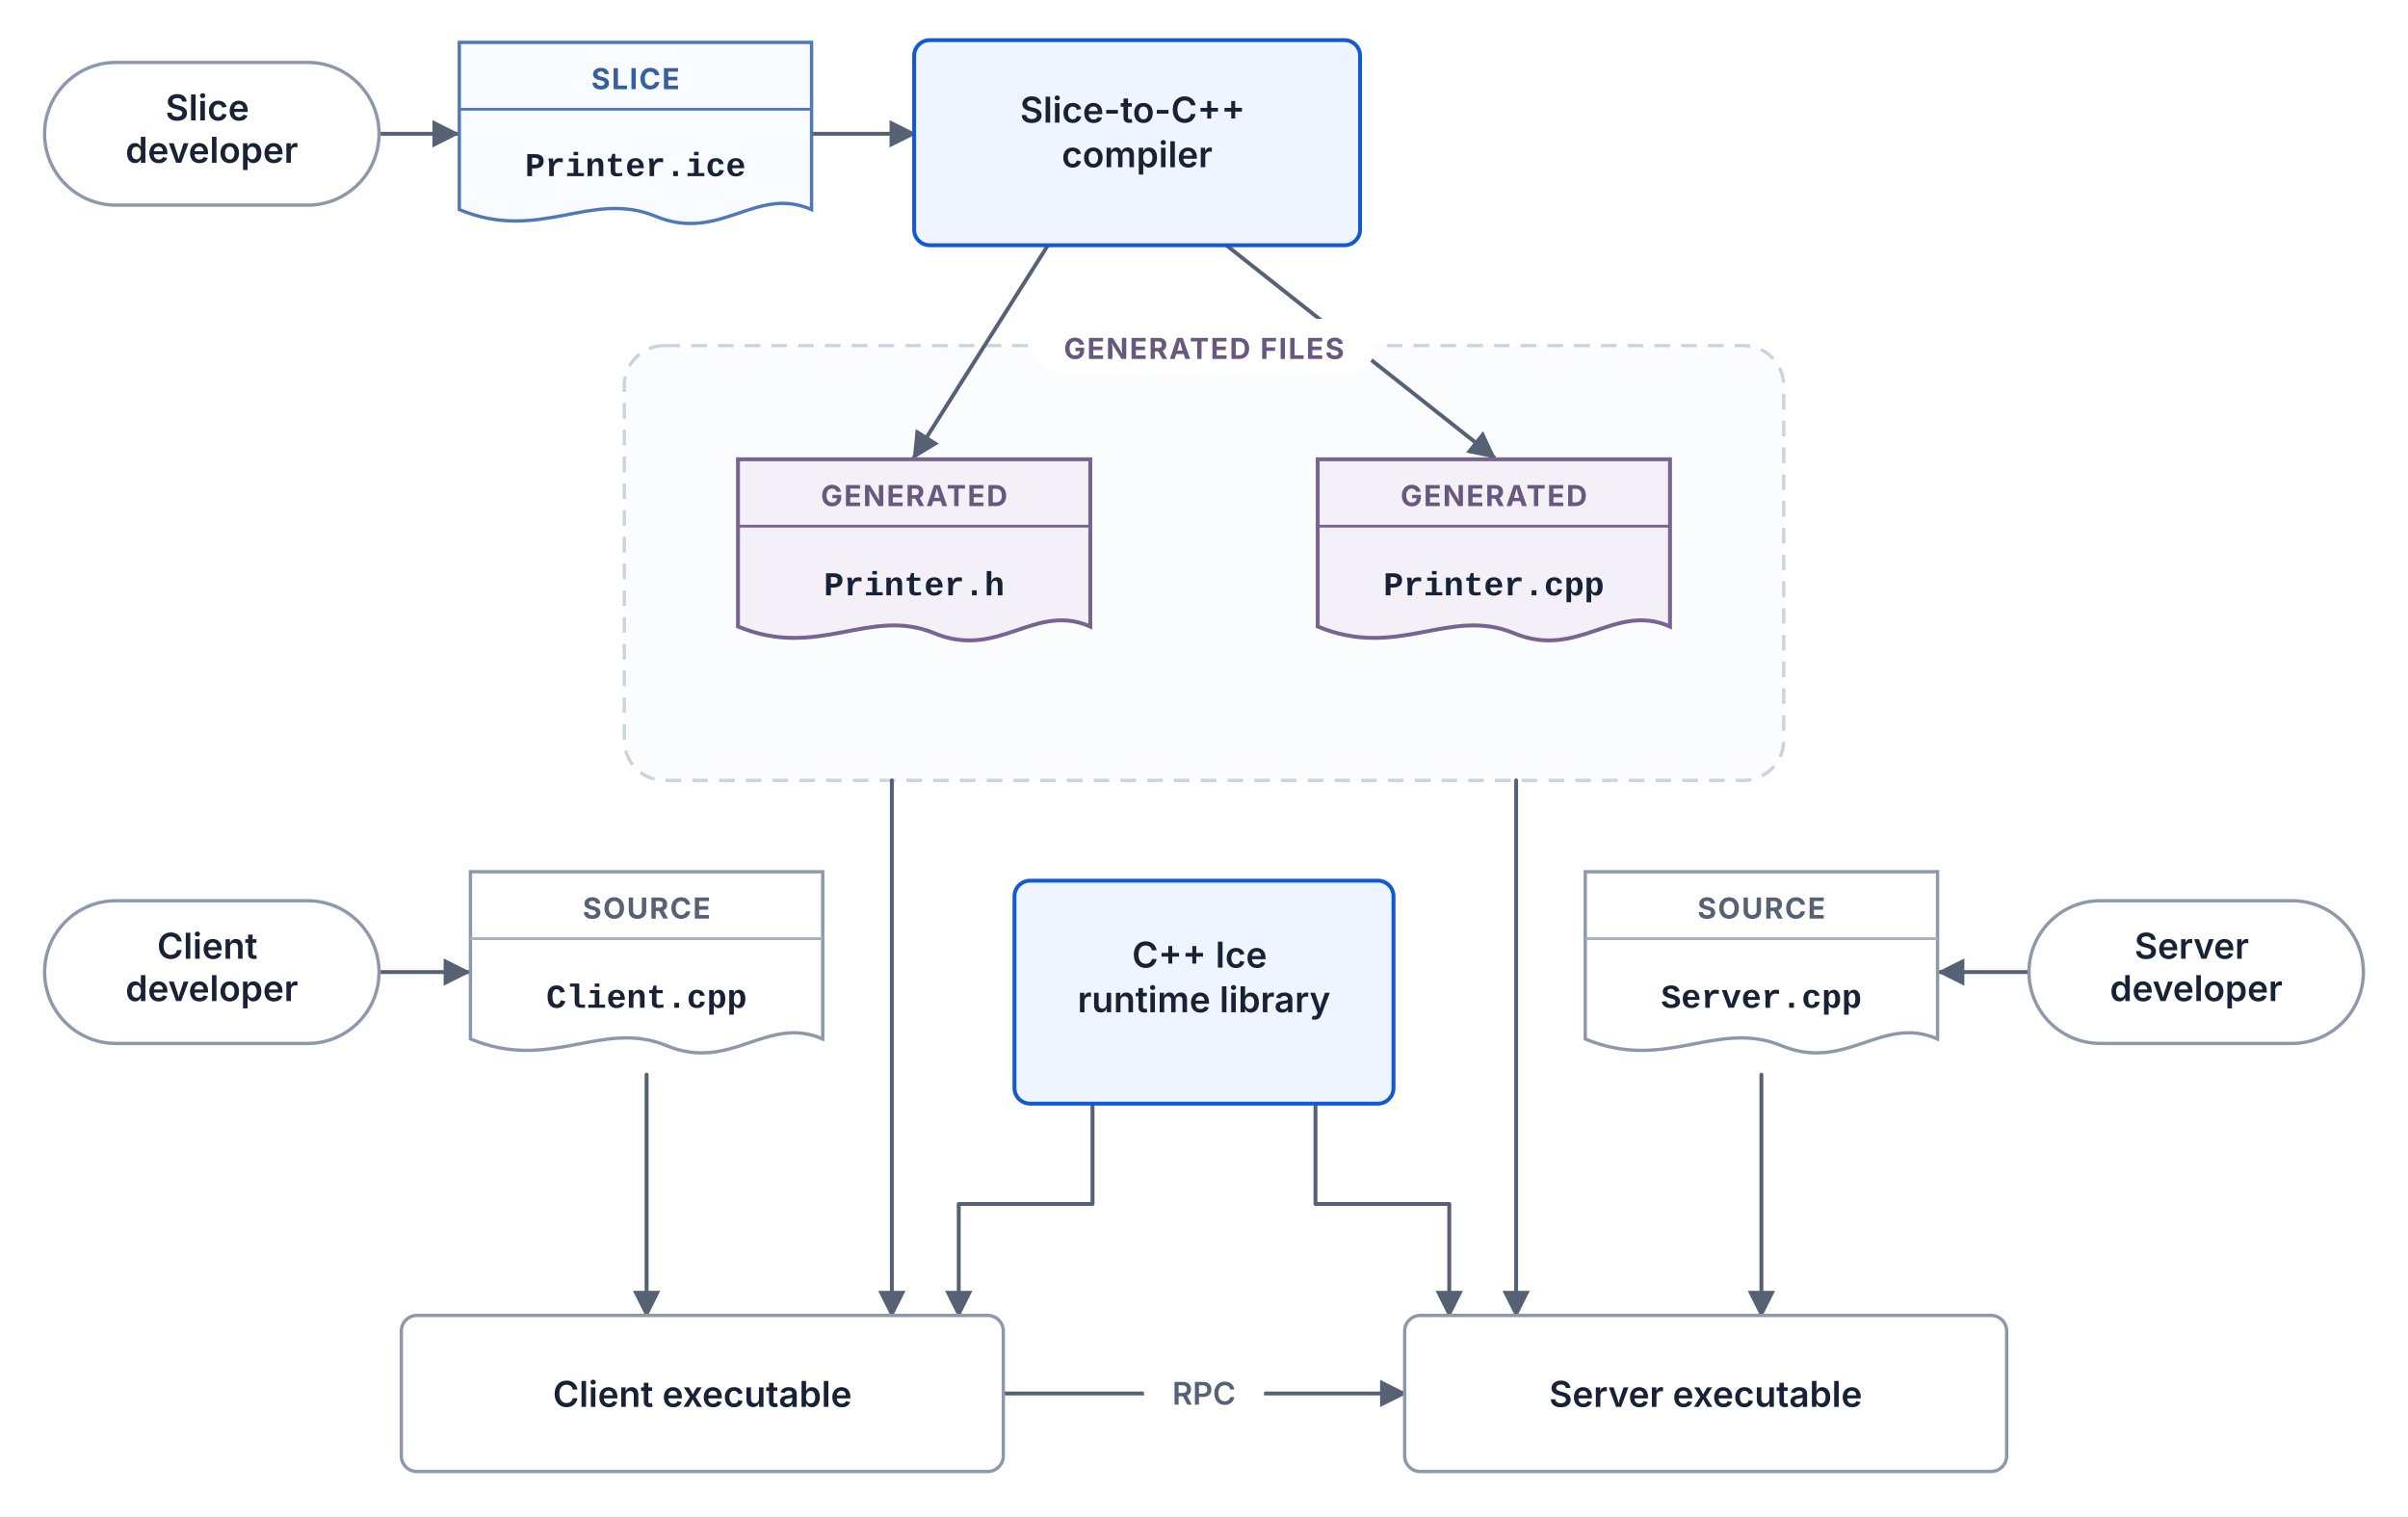
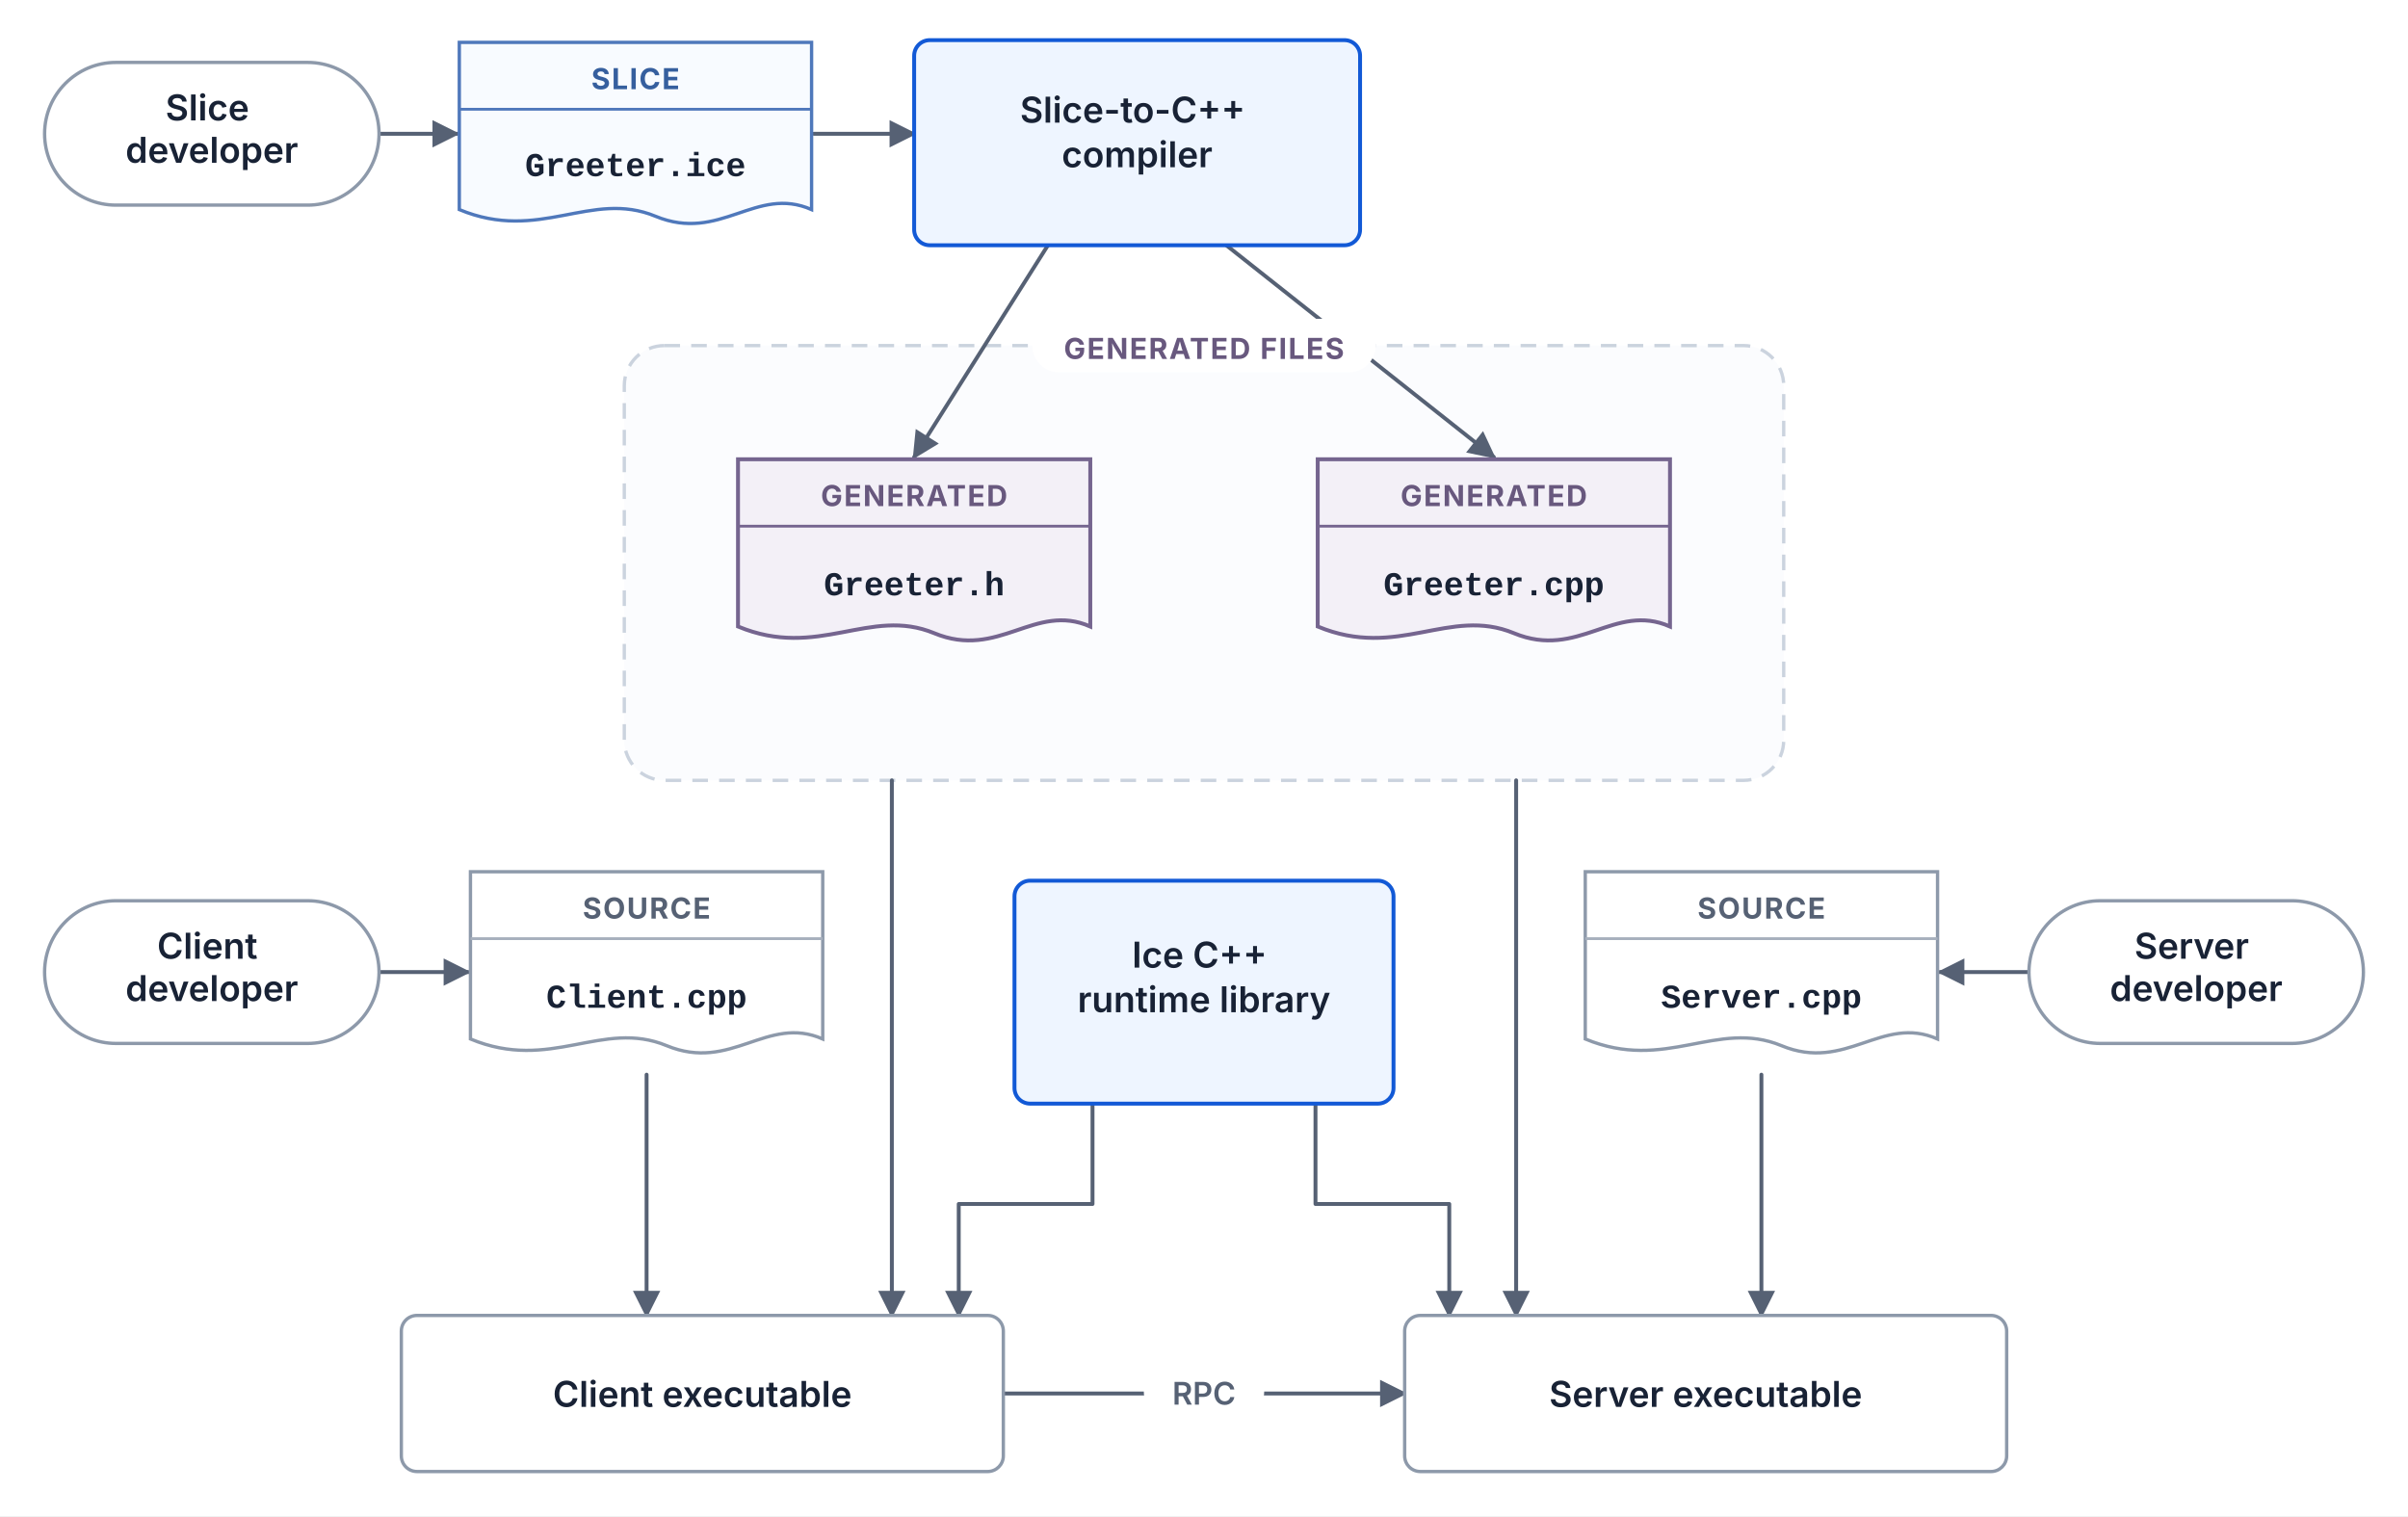
<svg xmlns="http://www.w3.org/2000/svg" viewBox="0 0 1080 680" role="img" aria-labelledby="title description">
  <defs>
    <marker id="arrow" viewBox="0 0 8 8" refX="7.2" refY="4" markerWidth="7" markerHeight="7" orient="auto">
      <path d="M 0 0 L 8 4 L 0 8 Z" fill="#566174" />
    </marker>
    <symbol id="document-shape" viewBox="0 0 160 92" preserveAspectRatio="none">
      <path d="M 1 1 H 159 V 76 C 134 65 118 91 89 79 C 60 67 37 91 1 76 Z" vector-effect="non-scaling-stroke" />
    </symbol>
  </defs>
  <style>
    text {
      fill: #182235;
      font-family: Inter, ui-sans-serif, system-ui, -apple-system, BlinkMacSystemFont, "Segoe UI", sans-serif;
    }

    .generated-files-boundary {
      fill: #fbfcfe;
      stroke: #cbd3de;
      stroke-dasharray: 7 5;
      stroke-width: 1.5;
    }

    .actor,
    .executable {
      fill: #ffffff;
      stroke: #8d99aa;
      stroke-width: 1.5;
    }

    .compiler,
    .runtime-library {
      fill: #eef5ff;
      stroke: #1259d6;
      stroke-width: 1.75;
    }

    .slice-document {
      fill: #f8fbff;
      stroke: #4f78bb;
      stroke-width: 1.5;
    }

    .generated-document {
      fill: #f3f0f7;
      stroke: #75658f;
      stroke-width: 1.75;
    }

    .source-document {
      fill: #ffffff;
      stroke: #8d99aa;
      stroke-width: 1.5;
    }

    .slice-divider,
    .generated-divider,
    .source-divider {
      stroke-width: 1.25;
    }

    .slice-divider {
      stroke: #4f78bb;
    }

    .generated-divider {
      stroke: #75658f;
    }

    .source-divider {
      stroke: #a6afbc;
    }

    .connector {
      fill: none;
      stroke: #566174;
      stroke-linecap: round;
      stroke-linejoin: round;
      stroke-width: 1.75;
    }

    .one-way {
      marker-end: url(#arrow);
    }

    .group-label-background,
    .connector-label-background {
      fill: #ffffff;
    }

    .group-label,
    .category-badge {
      font-size: 13px;
      font-weight: 750;
      letter-spacing: 0.05em;
      text-anchor: middle;
    }

    .group-label,
    .generated-badge {
      fill: #68587e;
    }

    .source-badge {
      fill: #566174;
    }

    .slice-badge {
      fill: #365f9e;
    }

    .actor-label,
    .component-label,
    .executable-label {
      font-size: 16px;
      font-weight: 600;
      text-anchor: middle;
    }

    .file-label {
      font-family: ui-monospace, SFMono-Regular, Menlo, Monaco, Consolas, "Liberation Mono", monospace;
      font-size: 15px;
      font-weight: 600;
      text-anchor: middle;
    }

    .connector-label {
      fill: #566174;
      font-size: 14px;
      font-weight: 600;
      text-anchor: middle;
    }
  </style>
  <rect width="1080" height="680" fill="#ffffff" />
  <g id="boundaries" aria-hidden="true">
    <rect class="generated-files-boundary" x="280" y="155" width="520" height="195" rx="18" vector-effect="non-scaling-stroke" />
  </g>
  <g id="connectors" aria-hidden="true">
    <path class="connector one-way" d="M 170 60 H 205" vector-effect="non-scaling-stroke" />
    <path class="connector one-way" d="M 365 60 H 410" vector-effect="non-scaling-stroke" />
    <path class="connector one-way" d="M 470 110 L 410 205" vector-effect="non-scaling-stroke" />
    <path class="connector one-way" d="M 550 110 L 670 205" vector-effect="non-scaling-stroke" />
    <path class="connector one-way" d="M 170 436 H 210" vector-effect="non-scaling-stroke" />
    <path class="connector one-way" d="M 910 436 H 870" vector-effect="non-scaling-stroke" />
    <path class="connector one-way" d="M 290 482 V 590" vector-effect="non-scaling-stroke" />
    <path class="connector one-way" d="M 790 482 V 590" vector-effect="non-scaling-stroke" />
    <path class="connector one-way" d="M 400 350 V 590" vector-effect="non-scaling-stroke" />
    <path class="connector one-way" d="M 680 350 V 590" vector-effect="non-scaling-stroke" />
    <path class="connector one-way" d="M 490 495 V 540 H 430 V 590" vector-effect="non-scaling-stroke" />
    <path class="connector one-way" d="M 590 495 V 540 H 650 V 590" vector-effect="non-scaling-stroke" />
    <path class="connector one-way" d="M 450 625 H 630" vector-effect="non-scaling-stroke" />
  </g>
  <g id="components" aria-hidden="true">
    <rect class="actor" x="20" y="28" width="150" height="64" rx="32" vector-effect="non-scaling-stroke" />
    <rect class="actor" x="20" y="404" width="150" height="64" rx="32" vector-effect="non-scaling-stroke" />
    <rect class="actor" x="910" y="404" width="150" height="64" rx="32" vector-effect="non-scaling-stroke" />
    <use href="#document-shape" class="slice-document" x="205" y="18" width="160" height="92" />
    <path class="slice-divider" d="M 206 49 H 364" vector-effect="non-scaling-stroke" />
    <rect class="compiler" x="410" y="18" width="200" height="92" rx="7" vector-effect="non-scaling-stroke" />
    <use href="#document-shape" class="generated-document" x="330" y="205" width="160" height="92" />
    <path class="generated-divider" d="M 331 236 H 489" vector-effect="non-scaling-stroke" />
    <use href="#document-shape" class="generated-document" x="590" y="205" width="160" height="92" />
    <path class="generated-divider" d="M 591 236 H 749" vector-effect="non-scaling-stroke" />
    <use href="#document-shape" class="source-document" x="210" y="390" width="160" height="92" />
    <path class="source-divider" d="M 211 421 H 369" vector-effect="non-scaling-stroke" />
    <use href="#document-shape" class="source-document" x="710" y="390" width="160" height="92" />
    <path class="source-divider" d="M 711 421 H 869" vector-effect="non-scaling-stroke" />
    <rect class="runtime-library" x="455" y="395" width="170" height="100" rx="7" vector-effect="non-scaling-stroke" />
    <rect class="executable" x="180" y="590" width="270" height="70" rx="7" vector-effect="non-scaling-stroke" />
    <rect class="executable" x="630" y="590" width="270" height="70" rx="7" vector-effect="non-scaling-stroke" />
  </g>
  <g id="labels">
    <rect class="group-label-background" x="463" y="143" width="154" height="24" rx="12" />
    <text class="group-label" x="540" y="161">GENERATED FILES</text>
    <text class="actor-label" x="95" y="54">
      <tspan x="95">Slice</tspan>
      <tspan x="95" dy="19">developer</tspan>
    </text>
    <text class="actor-label" x="95" y="430">
      <tspan x="95">Client</tspan>
      <tspan x="95" dy="19">developer</tspan>
    </text>
    <text class="actor-label" x="985" y="430">
      <tspan x="985">Server</tspan>
      <tspan x="985" dy="19">developer</tspan>
    </text>
    <text class="category-badge slice-badge" x="285" y="40">SLICE</text>
-     <text class="file-label" x="285" y="79">Printer.ice</text>
+     <text class="file-label" x="285" y="79">Greeter.ice</text>
    <text class="component-label" x="510" y="55">
      <tspan x="510">Slice-to-C++</tspan>
      <tspan x="510" dy="20">compiler</tspan>
    </text>
    <text class="category-badge generated-badge" x="410" y="227">GENERATED</text>
-     <text class="file-label" x="410" y="267">Printer.h</text>
+     <text class="file-label" x="410" y="267">Greeter.h</text>
    <text class="category-badge generated-badge" x="670" y="227">GENERATED</text>
-     <text class="file-label" x="670" y="267">Printer.cpp</text>
+     <text class="file-label" x="670" y="267">Greeter.cpp</text>
    <text class="category-badge source-badge" x="290" y="412">SOURCE</text>
    <text class="file-label" x="290" y="452">Client.cpp</text>
    <text class="category-badge source-badge" x="790" y="412">SOURCE</text>
    <text class="file-label" x="790" y="452">Server.cpp</text>
    <text class="component-label" x="540" y="434">
-       <tspan x="540">C++ Ice</tspan>
+       <tspan x="540">Ice C++</tspan>
      <tspan x="540" dy="20">runtime library</tspan>
    </text>
    <text class="executable-label" x="315" y="631">Client executable</text>
    <text class="executable-label" x="765" y="631">Server executable</text>
    <rect class="connector-label-background" x="513" y="610" width="54" height="28" rx="14" />
    <text class="connector-label" x="540" y="630">RPC</text>
  </g>
</svg>
